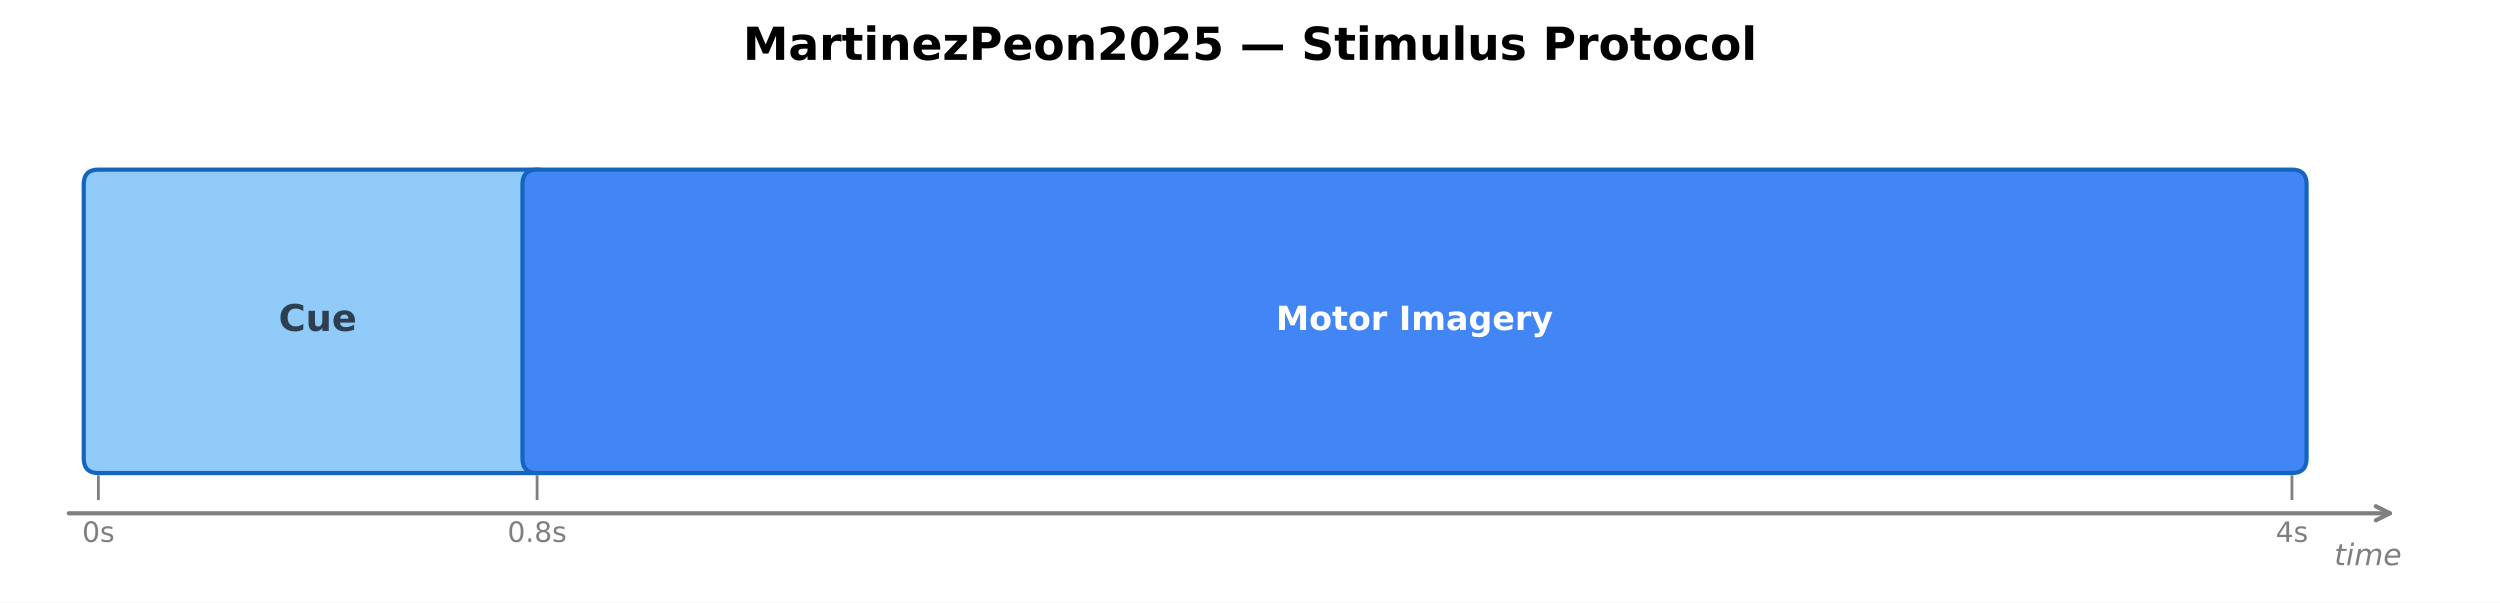
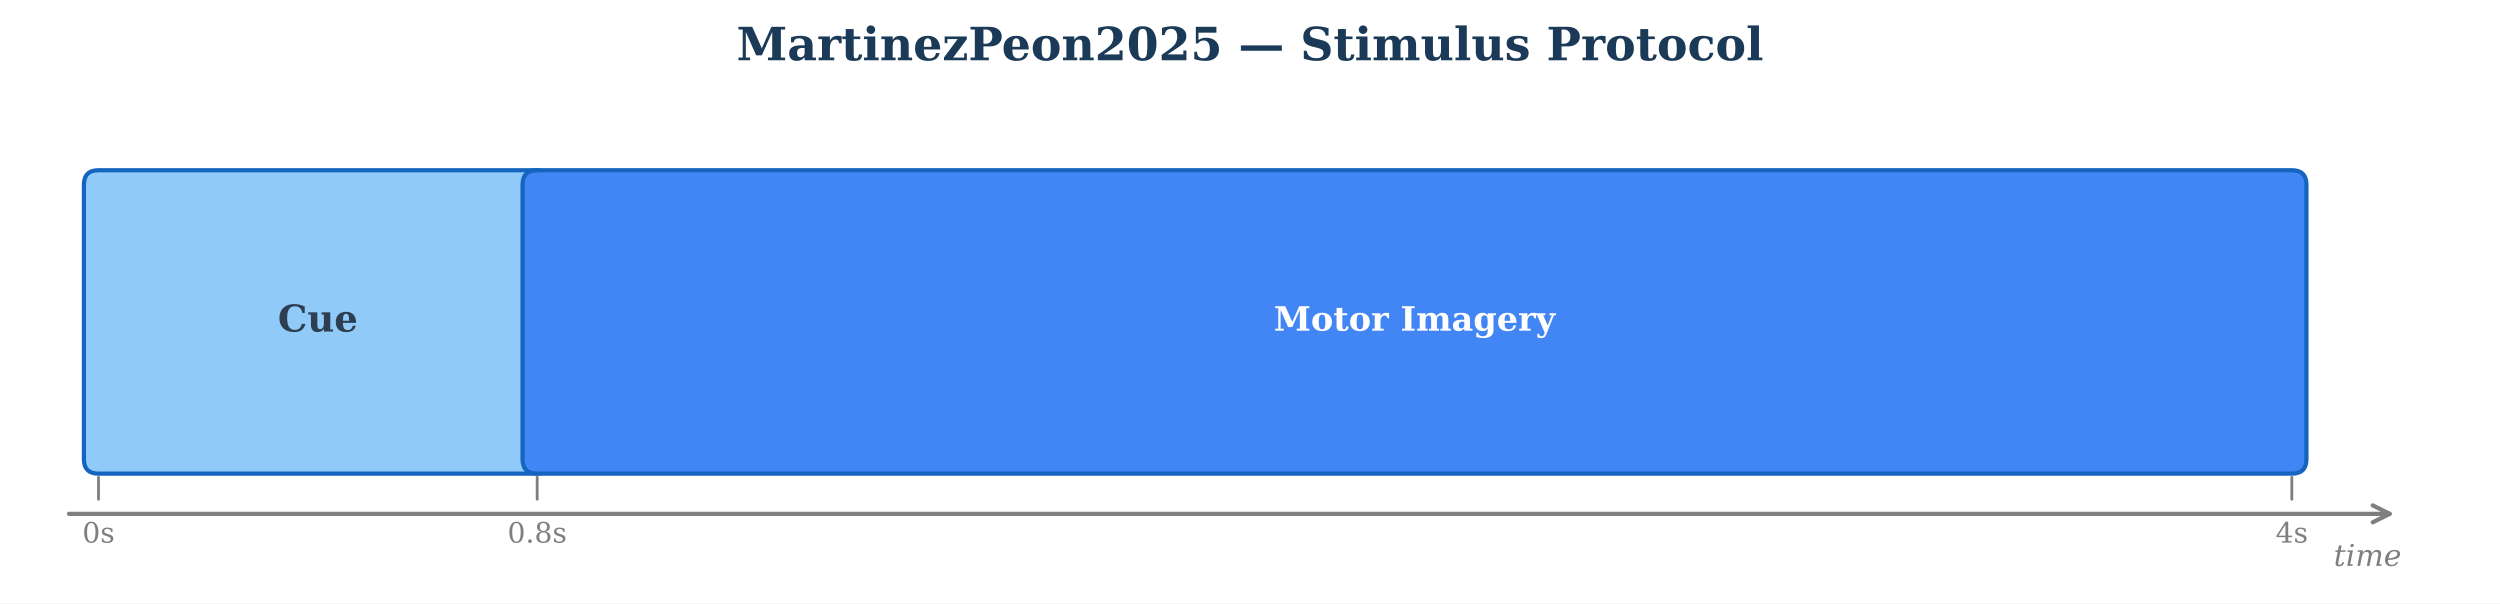
- <svg xmlns="http://www.w3.org/2000/svg" xmlns:xlink="http://www.w3.org/1999/xlink" width="712.8pt" height="171.788pt" viewBox="0 0 712.8 171.788" version="1.1">
+ <svg xmlns="http://www.w3.org/2000/svg" xmlns:xlink="http://www.w3.org/1999/xlink" width="708.48pt" height="170.95pt" viewBox="0 0 708.48 170.95" version="1.1">
  <defs>
    <style type="text/css">*{stroke-linejoin: round; stroke-linecap: butt}</style>
  </defs>
  <g id="figure_1">
    <g id="patch_1">
-       <path d="M 0 171.788  L 712.8 171.788  L 712.8 0  L 0 0  z " style="fill: #ffffff" />
+       <path d="M 0 170.95  L 708.48 170.95  L 708.48 -0  L 0 -0  z " style="fill: #ffffff" />
    </g>
    <g id="axes_1">
      <g id="patch_2">
-         <path d="M 28.048 134.88  L 153.134 134.88  Q 157.304 134.88 157.304 130.711  L 157.304 52.532  Q 157.304 48.362 153.134 48.362  L 28.048 48.362  Q 23.878 48.362 23.878 52.532  L 23.878 130.711  Q 23.878 134.88 28.048 134.88  z " clip-path="url(#p832f0daa9d)" style="fill: #90caf9; stroke: #1565c0; stroke-width: 1.2" />
+         <path d="M 27.919 134.226  L 152.232 134.226  Q 156.375 134.226 156.375 130.082  L 156.375 52.387  Q 156.375 48.243 152.232 48.243  L 27.919 48.243  Q 23.775 48.243 23.775 52.387  L 23.775 130.082  Q 23.775 134.226 27.919 134.226  z " clip-path="url(#p905ea63223)" style="fill: #90caf9; stroke: #1565c0; stroke-width: 1.2" />
      </g>
      <g id="patch_3">
-         <path d="M 153.134 134.88  L 653.481 134.88  Q 657.65 134.88 657.65 130.711  L 657.65 52.532  Q 657.65 48.362 653.481 48.362  L 153.134 48.362  Q 148.965 48.362 148.965 52.532  L 148.965 130.711  Q 148.965 134.88 153.134 134.88  z " clip-path="url(#p832f0daa9d)" style="fill: #4285f4; stroke: #1565c0; stroke-width: 1.2" />
+         <path d="M 152.232 134.226  L 649.483 134.226  Q 653.627 134.226 653.627 130.082  L 653.627 52.387  Q 653.627 48.243 649.483 48.243  L 152.232 48.243  Q 148.088 48.243 148.088 52.387  L 148.088 130.082  Q 148.088 134.226 152.232 134.226  z " clip-path="url(#p905ea63223)" style="fill: #4285f4; stroke: #1565c0; stroke-width: 1.2" />
      </g>
      <g id="line2d_1">
-         <path d="M 28.048 135.923  L 28.048 142.177  " clip-path="url(#p832f0daa9d)" style="fill: none; stroke: #7f7f7f; stroke-width: 0.8; stroke-linecap: square" />
+         <path d="M 27.919 135.262  L 27.919 141.477  " clip-path="url(#p905ea63223)" style="fill: none; stroke: #7f7f7f; stroke-width: 0.8; stroke-linecap: round" />
      </g>
      <g id="line2d_2">
-         <path d="M 153.134 135.923  L 153.134 142.177  " clip-path="url(#p832f0daa9d)" style="fill: none; stroke: #7f7f7f; stroke-width: 0.8; stroke-linecap: square" />
+         <path d="M 152.232 135.262  L 152.232 141.477  " clip-path="url(#p905ea63223)" style="fill: none; stroke: #7f7f7f; stroke-width: 0.8; stroke-linecap: round" />
      </g>
      <g id="line2d_3">
-         <path d="M 653.481 135.923  L 653.481 142.177  " clip-path="url(#p832f0daa9d)" style="fill: none; stroke: #7f7f7f; stroke-width: 0.8; stroke-linecap: square" />
+         <path d="M 649.483 135.262  L 649.483 141.477  " clip-path="url(#p905ea63223)" style="fill: none; stroke: #7f7f7f; stroke-width: 0.8; stroke-linecap: round" />
      </g>
      <g id="text_1">
-         <g clip-path="url(#p832f0daa9d)">
-           <g style="fill: #2c3e50" transform="translate(79.43972 94.34879) scale(0.105 -0.105)">
+         <g clip-path="url(#p905ea63223)">
+           <g style="fill: #2c3e50" transform="translate(78.73932 93.96193) scale(0.105 -0.105)">
            <defs>
-               <path id="DejaVuSans-Bold-26" d="M 4288 256  Q 3956 84 3597 -3  Q 3238 -91 2847 -91  Q 1681 -91 1000 561  Q 319 1213 319 2328  Q 319 3447 1000 4098  Q 1681 4750 2847 4750  Q 3238 4750 3597 4662  Q 3956 4575 4288 4403  L 4288 3438  Q 3953 3666 3628 3772  Q 3303 3878 2944 3878  Q 2300 3878 1931 3465  Q 1563 3053 1563 2328  Q 1563 1606 1931 1193  Q 2300 781 2944 781  Q 3303 781 3628 887  Q 3953 994 4288 1222  L 4288 256  z " transform="scale(0.015625)" />
-               <path id="DejaVuSans-Bold-58" d="M 500 1363  L 500 3500  L 1625 3500  L 1625 3150  Q 1625 2866 1622 2436  Q 1619 2006 1619 1863  Q 1619 1441 1641 1255  Q 1663 1069 1716 984  Q 1784 875 1895 815  Q 2006 756 2150 756  Q 2500 756 2700 1025  Q 2900 1294 2900 1772  L 2900 3500  L 4019 3500  L 4019 0  L 2900 0  L 2900 506  Q 2647 200 2364 54  Q 2081 -91 1741 -91  Q 1134 -91 817 281  Q 500 653 500 1363  z " transform="scale(0.015625)" />
-               <path id="DejaVuSans-Bold-48" d="M 4031 1759  L 4031 1441  L 1416 1441  Q 1456 1047 1700 850  Q 1944 653 2381 653  Q 2734 653 3104 758  Q 3475 863 3866 1075  L 3866 213  Q 3469 63 3072 -14  Q 2675 -91 2278 -91  Q 1328 -91 801 392  Q 275 875 275 1747  Q 275 2603 792 3093  Q 1309 3584 2216 3584  Q 3041 3584 3536 3087  Q 4031 2591 4031 1759  z M 2881 2131  Q 2881 2450 2695 2645  Q 2509 2841 2209 2841  Q 1884 2841 1681 2658  Q 1478 2475 1428 2131  L 2881 2131  z " transform="scale(0.015625)" />
+               <path id="DejaVuSerif-Bold-26" d="M 4769 1331  Q 4584 609 4106 259  Q 3628 -91 2822 -91  Q 1641 -91 955 561  Q 269 1213 269 2328  Q 269 3447 955 4098  Q 1641 4750 2822 4750  Q 3238 4750 3688 4650  Q 4138 4550 4641 4347  L 4641 3200  L 4244 3200  Q 4122 3788 3800 4080  Q 3478 4372 2950 4372  Q 2269 4372 1937 3870  Q 1606 3369 1606 2328  Q 1606 1288 1937 788  Q 2269 288 2956 288  Q 3422 288 3717 547  Q 4013 806 4147 1331  L 4769 1331  z " transform="scale(0.015625)" />
+               <path id="DejaVuSerif-Bold-58" d="M 3963 3322  L 3963 378  L 4434 378  L 4434 0  L 2853 0  L 2853 469  Q 2656 172 2400 40  Q 2144 -91 1753 -91  Q 1194 -91 908 239  Q 622 569 622 1209  L 622 2944  L 147 2944  L 147 3322  L 1728 3322  L 1728 1381  Q 1728 763 1831 595  Q 1934 428 2209 428  Q 2544 428 2698 675  Q 2853 922 2853 1459  L 2853 2944  L 2450 2944  L 2450 3322  L 3963 3322  z " transform="scale(0.015625)" />
+               <path id="DejaVuSerif-Bold-48" d="M 2566 1875  Q 2566 2531 2444 2795  Q 2322 3059 2028 3059  Q 1744 3059 1620 2800  Q 1497 2541 1497 1931  L 1497 1875  L 2566 1875  z M 3781 1503  L 1497 1503  L 1497 1478  Q 1497 834 1690 548  Q 1884 263 2316 263  Q 2675 263 2897 453  Q 3119 644 3181 1006  L 3700 1006  Q 3566 441 3166 175  Q 2766 -91 2047 -91  Q 1184 -91 723 364  Q 263 819 263 1663  Q 263 2488 734 2950  Q 1206 3413 2047 3413  Q 2872 3413 3312 2927  Q 3753 2441 3781 1503  z " transform="scale(0.015625)" />
            </defs>
-             <use xlink:href="#DejaVuSans-Bold-26" />
-             <use xlink:href="#DejaVuSans-Bold-58" transform="translate(73.39062 0)" />
-             <use xlink:href="#DejaVuSans-Bold-48" transform="translate(144.5781 0)" />
+             <use xlink:href="#DejaVuSerif-Bold-26" />
+             <use xlink:href="#DejaVuSerif-Bold-58" transform="translate(79.59375 0)" />
+             <use xlink:href="#DejaVuSerif-Bold-48" transform="translate(152.2969 0)" />
          </g>
        </g>
      </g>
      <g id="text_2">
-         <g clip-path="url(#p832f0daa9d)">
-           <g style="fill: #ffffff" transform="translate(363.8045 94.08903) scale(0.095 -0.095)">
+         <g clip-path="url(#p905ea63223)">
+           <g style="fill: #ffffff" transform="translate(360.9803 93.70216) scale(0.095 -0.095)">
            <defs>
-               <path id="DejaVuSans-Bold-30" d="M 588 4666  L 2119 4666  L 3181 2169  L 4250 4666  L 5778 4666  L 5778 0  L 4641 0  L 4641 3413  L 3566 897  L 2803 897  L 1728 3413  L 1728 0  L 588 0  L 588 4666  z " transform="scale(0.015625)" />
-               <path id="DejaVuSans-Bold-52" d="M 2203 2784  Q 1831 2784 1636 2517  Q 1441 2250 1441 1747  Q 1441 1244 1636 976  Q 1831 709 2203 709  Q 2569 709 2762 976  Q 2956 1244 2956 1747  Q 2956 2250 2762 2517  Q 2569 2784 2203 2784  z M 2203 3584  Q 3106 3584 3614 3096  Q 4122 2609 4122 1747  Q 4122 884 3614 396  Q 3106 -91 2203 -91  Q 1297 -91 786 396  Q 275 884 275 1747  Q 275 2609 786 3096  Q 1297 3584 2203 3584  z " transform="scale(0.015625)" />
-               <path id="DejaVuSans-Bold-57" d="M 1759 4494  L 1759 3500  L 2913 3500  L 2913 2700  L 1759 2700  L 1759 1216  Q 1759 972 1856 886  Q 1953 800 2241 800  L 2816 800  L 2816 0  L 1856 0  Q 1194 0 917 276  Q 641 553 641 1216  L 641 2700  L 84 2700  L 84 3500  L 641 3500  L 641 4494  L 1759 4494  z " transform="scale(0.015625)" />
-               <path id="DejaVuSans-Bold-55" d="M 3138 2547  Q 2991 2616 2845 2648  Q 2700 2681 2553 2681  Q 2122 2681 1889 2404  Q 1656 2128 1656 1613  L 1656 0  L 538 0  L 538 3500  L 1656 3500  L 1656 2925  Q 1872 3269 2151 3426  Q 2431 3584 2822 3584  Q 2878 3584 2943 3579  Q 3009 3575 3134 3559  L 3138 2547  z " transform="scale(0.015625)" />
-               <path id="DejaVuSans-Bold-3" transform="scale(0.015625)" />
-               <path id="DejaVuSans-Bold-2c" d="M 588 4666  L 1791 4666  L 1791 0  L 588 0  L 588 4666  z " transform="scale(0.015625)" />
-               <path id="DejaVuSans-Bold-50" d="M 3781 2919  Q 3994 3244 4286 3414  Q 4578 3584 4928 3584  Q 5531 3584 5847 3212  Q 6163 2841 6163 2131  L 6163 0  L 5038 0  L 5038 1825  Q 5041 1866 5042 1909  Q 5044 1953 5044 2034  Q 5044 2406 4934 2573  Q 4825 2741 4581 2741  Q 4263 2741 4089 2478  Q 3916 2216 3909 1719  L 3909 0  L 2784 0  L 2784 1825  Q 2784 2406 2684 2573  Q 2584 2741 2328 2741  Q 2006 2741 1831 2477  Q 1656 2213 1656 1722  L 1656 0  L 531 0  L 531 3500  L 1656 3500  L 1656 2988  Q 1863 3284 2130 3434  Q 2397 3584 2719 3584  Q 3081 3584 3359 3409  Q 3638 3234 3781 2919  z " transform="scale(0.015625)" />
-               <path id="DejaVuSans-Bold-44" d="M 2106 1575  Q 1756 1575 1579 1456  Q 1403 1338 1403 1106  Q 1403 894 1545 773  Q 1688 653 1941 653  Q 2256 653 2472 879  Q 2688 1106 2688 1447  L 2688 1575  L 2106 1575  z M 3816 1997  L 3816 0  L 2688 0  L 2688 519  Q 2463 200 2181 54  Q 1900 -91 1497 -91  Q 953 -91 614 226  Q 275 544 275 1050  Q 275 1666 698 1953  Q 1122 2241 2028 2241  L 2688 2241  L 2688 2328  Q 2688 2594 2478 2717  Q 2269 2841 1825 2841  Q 1466 2841 1156 2769  Q 847 2697 581 2553  L 581 3406  Q 941 3494 1303 3539  Q 1666 3584 2028 3584  Q 2975 3584 3395 3211  Q 3816 2838 3816 1997  z " transform="scale(0.015625)" />
-               <path id="DejaVuSans-Bold-4a" d="M 2919 594  Q 2688 288 2409 144  Q 2131 0 1766 0  Q 1125 0 706 504  Q 288 1009 288 1791  Q 288 2575 706 3076  Q 1125 3578 1766 3578  Q 2131 3578 2409 3434  Q 2688 3291 2919 2981  L 2919 3500  L 4044 3500  L 4044 353  Q 4044 -491 3511 -936  Q 2978 -1381 1966 -1381  Q 1638 -1381 1331 -1331  Q 1025 -1281 716 -1178  L 716 -306  Q 1009 -475 1290 -558  Q 1572 -641 1856 -641  Q 2406 -641 2662 -400  Q 2919 -159 2919 353  L 2919 594  z M 2181 2772  Q 1834 2772 1640 2515  Q 1447 2259 1447 1791  Q 1447 1309 1634 1061  Q 1822 813 2181 813  Q 2531 813 2725 1069  Q 2919 1325 2919 1791  Q 2919 2259 2725 2515  Q 2531 2772 2181 2772  z " transform="scale(0.015625)" />
-               <path id="DejaVuSans-Bold-5c" d="M 78 3500  L 1197 3500  L 2138 1125  L 2938 3500  L 4056 3500  L 2584 -331  Q 2363 -916 2067 -1148  Q 1772 -1381 1288 -1381  L 641 -1381  L 641 -647  L 991 -647  Q 1275 -647 1404 -556  Q 1534 -466 1606 -231  L 1638 -134  L 78 3500  z " transform="scale(0.015625)" />
+               <path id="DejaVuSerif-Bold-30" d="M 269 0  L 269 378  L 863 378  L 863 4288  L 269 4288  L 269 4666  L 2194 4666  L 3525 1672  L 4863 4666  L 6784 4666  L 6784 4288  L 6188 4288  L 6188 378  L 6784 378  L 6784 0  L 4384 0  L 4384 378  L 4978 378  L 4978 3938  L 3531 684  L 2741 684  L 1300 3938  L 1300 378  L 1894 378  L 1894 0  L 269 0  z " transform="scale(0.015625)" />
+               <path id="DejaVuSerif-Bold-52" d="M 2138 263  Q 2488 263 2630 563  Q 2772 863 2772 1663  Q 2772 2463 2631 2761  Q 2491 3059 2138 3059  Q 1784 3059 1640 2757  Q 1497 2456 1497 1663  Q 1497 869 1640 566  Q 1784 263 2138 263  z M 2138 -91  Q 1259 -91 761 376  Q 263 844 263 1663  Q 263 2484 761 2948  Q 1259 3413 2138 3413  Q 3019 3413 3516 2948  Q 4013 2484 4013 1663  Q 4013 844 3514 376  Q 3016 -91 2138 -91  z " transform="scale(0.015625)" />
+               <path id="DejaVuSerif-Bold-57" d="M 634 2944  L 153 2944  L 153 3322  L 634 3322  L 634 4353  L 1741 4353  L 1741 3322  L 2663 3322  L 2663 2944  L 1741 2944  L 1741 909  Q 1741 475 1809 369  Q 1878 263 2059 263  Q 2259 263 2356 397  Q 2453 531 2459 813  L 2925 813  Q 2897 313 2651 111  Q 2406 -91 1806 -91  Q 1122 -91 878 123  Q 634 338 634 909  L 634 2944  z " transform="scale(0.015625)" />
+               <path id="DejaVuSerif-Bold-55" d="M 3438 3359  L 3438 2369  L 3084 2369  Q 3066 2634 2941 2764  Q 2816 2894 2578 2894  Q 2216 2894 2006 2575  Q 1797 2256 1797 1691  L 1797 378  L 2400 378  L 2400 0  L 219 0  L 219 378  L 691 378  L 691 2944  L 184 2944  L 184 3322  L 1797 3322  L 1797 2731  Q 1959 3078 2226 3245  Q 2494 3413 2881 3413  Q 2978 3413 3117 3398  Q 3256 3384 3438 3359  z " transform="scale(0.015625)" />
+               <path id="DejaVuSerif-Bold-3" transform="scale(0.015625)" />
+               <path id="DejaVuSerif-Bold-2c" d="M 300 0  L 300 378  L 897 378  L 897 4288  L 300 4288  L 300 4666  L 2700 4666  L 2700 4288  L 2100 4288  L 2100 378  L 2700 378  L 2700 0  L 300 0  z " transform="scale(0.015625)" />
+               <path id="DejaVuSerif-Bold-50" d="M 3884 2778  Q 4116 3109 4384 3261  Q 4653 3413 5013 3413  Q 5584 3413 5867 3089  Q 6150 2766 6150 2113  L 6150 378  L 6625 378  L 6625 0  L 4647 0  L 4647 378  L 5044 378  L 5044 1947  Q 5044 2569 4948 2731  Q 4853 2894 4594 2894  Q 4300 2894 4137 2667  Q 3975 2441 3975 2022  L 3975 378  L 4372 378  L 4372 0  L 2472 0  L 2472 378  L 2869 378  L 2869 1947  Q 2869 2569 2772 2731  Q 2675 2894 2419 2894  Q 2122 2894 1959 2667  Q 1797 2441 1797 2022  L 1797 378  L 2194 378  L 2194 0  L 219 0  L 219 378  L 691 378  L 691 2944  L 219 2944  L 219 3322  L 1797 3322  L 1797 2853  Q 1991 3144 2241 3278  Q 2491 3413 2834 3413  Q 3241 3413 3494 3258  Q 3747 3103 3884 2778  z " transform="scale(0.015625)" />
+               <path id="DejaVuSerif-Bold-44" d="M 3525 2041  L 3525 378  L 4000 378  L 4000 0  L 2419 0  L 2419 422  Q 2200 159 1931 34  Q 1663 -91 1319 -91  Q 809 -91 536 182  Q 263 456 263 966  Q 263 1525 655 1803  Q 1047 2081 1838 2081  L 2419 2081  L 2419 2278  Q 2419 2681 2228 2873  Q 2038 3066 1638 3066  Q 1306 3066 1126 2930  Q 947 2794 872 2484  L 519 2484  L 519 3200  Q 816 3306 1134 3359  Q 1453 3413 1806 3413  Q 2697 3413 3111 3081  Q 3525 2750 3525 2041  z M 2419 1044  L 2419 1709  L 2003 1709  Q 1694 1709 1528 1540  Q 1363 1372 1363 1056  Q 1363 741 1483 584  Q 1603 428 1850 428  Q 2106 428 2262 597  Q 2419 766 2419 1044  z " transform="scale(0.015625)" />
+               <path id="DejaVuSerif-Bold-4a" d="M 3853 2944  L 3853 44  Q 3853 -656 3354 -1039  Q 2856 -1422 1947 -1422  Q 1616 -1422 1275 -1370  Q 934 -1319 575 -1216  L 575 -422  L 928 -422  Q 975 -750 1192 -909  Q 1409 -1069 1813 -1069  Q 2325 -1069 2536 -823  Q 2747 -578 2747 44  L 2747 422  Q 2606 163 2367 36  Q 2128 -91 1778 -91  Q 1072 -91 667 378  Q 263 847 263 1663  Q 263 2481 667 2947  Q 1072 3413 1778 3413  Q 2128 3413 2367 3286  Q 2606 3159 2747 2900  L 2747 3322  L 4325 3322  L 4325 2944  L 3853 2944  z M 2747 1825  Q 2747 2406 2597 2665  Q 2447 2925 2119 2925  Q 1775 2925 1636 2651  Q 1497 2378 1497 1663  Q 1497 947 1637 672  Q 1778 397 2119 397  Q 2447 397 2597 656  Q 2747 916 2747 1497  L 2747 1825  z " transform="scale(0.015625)" />
+               <path id="DejaVuSerif-Bold-5c" d="M 1997 -750  Q 1847 -1116 1634 -1269  Q 1422 -1422 1063 -1422  Q 909 -1422 721 -1387  Q 534 -1353 313 -1288  L 313 -594  L 666 -597  Q 675 -838 779 -953  Q 884 -1069 1094 -1069  Q 1297 -1069 1422 -958  Q 1547 -847 1672 -538  L 1722 -422  L 275 2944  L -84 2944  L -84 3322  L 1831 3322  L 1831 2944  L 1434 2944  L 2278 978  L 3066 2944  L 2625 2944  L 2625 3322  L 3872 3322  L 3872 2944  L 3469 2944  L 1997 -750  z " transform="scale(0.015625)" />
            </defs>
-             <use xlink:href="#DejaVuSans-Bold-30" />
-             <use xlink:href="#DejaVuSans-Bold-52" transform="translate(99.51562 0)" />
-             <use xlink:href="#DejaVuSans-Bold-57" transform="translate(168.2188 0)" />
-             <use xlink:href="#DejaVuSans-Bold-52" transform="translate(216.0156 0)" />
-             <use xlink:href="#DejaVuSans-Bold-55" transform="translate(284.7188 0)" />
-             <use xlink:href="#DejaVuSans-Bold-3" transform="translate(334.0312 0)" />
-             <use xlink:href="#DejaVuSans-Bold-2c" transform="translate(368.8438 0)" />
-             <use xlink:href="#DejaVuSans-Bold-50" transform="translate(406.0469 0)" />
-             <use xlink:href="#DejaVuSans-Bold-44" transform="translate(510.25 0)" />
-             <use xlink:href="#DejaVuSans-Bold-4a" transform="translate(577.7344 0)" />
-             <use xlink:href="#DejaVuSans-Bold-48" transform="translate(649.3125 0)" />
-             <use xlink:href="#DejaVuSans-Bold-55" transform="translate(717.1406 0)" />
-             <use xlink:href="#DejaVuSans-Bold-5c" transform="translate(766.4531 0)" />
+             <use xlink:href="#DejaVuSerif-Bold-30" />
+             <use xlink:href="#DejaVuSerif-Bold-52" transform="translate(110.6875 0)" />
+             <use xlink:href="#DejaVuSerif-Bold-57" transform="translate(177.3906 0)" />
+             <use xlink:href="#DejaVuSerif-Bold-52" transform="translate(223.5781 0)" />
+             <use xlink:href="#DejaVuSerif-Bold-55" transform="translate(290.2812 0)" />
+             <use xlink:href="#DejaVuSerif-Bold-3" transform="translate(342.9688 0)" />
+             <use xlink:href="#DejaVuSerif-Bold-2c" transform="translate(377.7812 0)" />
+             <use xlink:href="#DejaVuSerif-Bold-50" transform="translate(424.5625 0)" />
+             <use xlink:href="#DejaVuSerif-Bold-44" transform="translate(530.375 0)" />
+             <use xlink:href="#DejaVuSerif-Bold-4a" transform="translate(595.1719 0)" />
+             <use xlink:href="#DejaVuSerif-Bold-48" transform="translate(665.0938 0)" />
+             <use xlink:href="#DejaVuSerif-Bold-55" transform="translate(728.7188 0)" />
+             <use xlink:href="#DejaVuSerif-Bold-5c" transform="translate(781.4062 0)" />
          </g>
        </g>
      </g>
      <g id="text_3">
-         <g style="fill: #7f7f7f" transform="translate(23.41901 154.5095) scale(0.08 -0.08)">
+         <g style="fill: #7f7f7f" transform="translate(23.32131 153.7713) scale(0.08 -0.08)">
          <defs>
-             <path id="DejaVuSans-13" d="M 2034 4250  Q 1547 4250 1301 3770  Q 1056 3291 1056 2328  Q 1056 1369 1301 889  Q 1547 409 2034 409  Q 2525 409 2770 889  Q 3016 1369 3016 2328  Q 3016 3291 2770 3770  Q 2525 4250 2034 4250  z M 2034 4750  Q 2819 4750 3233 4129  Q 3647 3509 3647 2328  Q 3647 1150 3233 529  Q 2819 -91 2034 -91  Q 1250 -91 836 529  Q 422 1150 422 2328  Q 422 3509 836 4129  Q 1250 4750 2034 4750  z " transform="scale(0.015625)" />
-             <path id="DejaVuSans-56" d="M 2834 3397  L 2834 2853  Q 2591 2978 2328 3040  Q 2066 3103 1784 3103  Q 1356 3103 1142 2972  Q 928 2841 928 2578  Q 928 2378 1081 2264  Q 1234 2150 1697 2047  L 1894 2003  Q 2506 1872 2764 1633  Q 3022 1394 3022 966  Q 3022 478 2636 193  Q 2250 -91 1575 -91  Q 1294 -91 989 -36  Q 684 19 347 128  L 347 722  Q 666 556 975 473  Q 1284 391 1588 391  Q 1994 391 2212 530  Q 2431 669 2431 922  Q 2431 1156 2273 1281  Q 2116 1406 1581 1522  L 1381 1569  Q 847 1681 609 1914  Q 372 2147 372 2553  Q 372 3047 722 3315  Q 1072 3584 1716 3584  Q 2034 3584 2315 3537  Q 2597 3491 2834 3397  z " transform="scale(0.015625)" />
+             <path id="DejaVuSerif-13" d="M 2034 219  Q 2513 219 2750 744  Q 2988 1269 2988 2328  Q 2988 3391 2750 3916  Q 2513 4441 2034 4441  Q 1556 4441 1318 3916  Q 1081 3391 1081 2328  Q 1081 1269 1318 744  Q 1556 219 2034 219  z M 2034 -91  Q 1275 -91 848 546  Q 422 1184 422 2328  Q 422 3475 848 4112  Q 1275 4750 2034 4750  Q 2797 4750 3222 4112  Q 3647 3475 3647 2328  Q 3647 1184 3222 546  Q 2797 -91 2034 -91  z " transform="scale(0.015625)" />
+             <path id="DejaVuSerif-56" d="M 359 184  L 359 959  L 691 959  Q 703 588 923 403  Q 1144 219 1575 219  Q 1963 219 2166 364  Q 2369 509 2369 788  Q 2369 1006 2220 1140  Q 2072 1275 1594 1428  L 1178 1569  Q 750 1706 558 1912  Q 366 2119 366 2438  Q 366 2894 700 3153  Q 1034 3413 1625 3413  Q 1888 3413 2178 3344  Q 2469 3275 2778 3144  L 2778 2419  L 2447 2419  Q 2434 2741 2221 2922  Q 2009 3103 1644 3103  Q 1281 3103 1095 2975  Q 909 2847 909 2591  Q 909 2381 1050 2254  Q 1191 2128 1613 1997  L 2069 1856  Q 2541 1709 2748 1489  Q 2956 1269 2956 922  Q 2956 450 2595 179  Q 2234 -91 1600 -91  Q 1278 -91 972 -22  Q 666 47 359 184  z " transform="scale(0.015625)" />
          </defs>
-           <use xlink:href="#DejaVuSans-13" />
-           <use xlink:href="#DejaVuSans-56" transform="translate(63.625 0)" />
+           <use xlink:href="#DejaVuSerif-13" />
+           <use xlink:href="#DejaVuSerif-56" transform="translate(63.625 0)" />
        </g>
      </g>
      <g id="text_4">
-         <g style="fill: #7f7f7f" transform="translate(144.6893 154.5095) scale(0.08 -0.08)">
+         <g style="fill: #7f7f7f" transform="translate(143.8179 153.7713) scale(0.08 -0.08)">
          <defs>
-             <path id="DejaVuSans-11" d="M 684 794  L 1344 794  L 1344 0  L 684 0  L 684 794  z " transform="scale(0.015625)" />
-             <path id="DejaVuSans-1b" d="M 2034 2216  Q 1584 2216 1326 1975  Q 1069 1734 1069 1313  Q 1069 891 1326 650  Q 1584 409 2034 409  Q 2484 409 2743 651  Q 3003 894 3003 1313  Q 3003 1734 2745 1975  Q 2488 2216 2034 2216  z M 1403 2484  Q 997 2584 770 2862  Q 544 3141 544 3541  Q 544 4100 942 4425  Q 1341 4750 2034 4750  Q 2731 4750 3128 4425  Q 3525 4100 3525 3541  Q 3525 3141 3298 2862  Q 3072 2584 2669 2484  Q 3125 2378 3379 2068  Q 3634 1759 3634 1313  Q 3634 634 3220 271  Q 2806 -91 2034 -91  Q 1263 -91 848 271  Q 434 634 434 1313  Q 434 1759 690 2068  Q 947 2378 1403 2484  z M 1172 3481  Q 1172 3119 1398 2916  Q 1625 2713 2034 2713  Q 2441 2713 2670 2916  Q 2900 3119 2900 3481  Q 2900 3844 2670 4047  Q 2441 4250 2034 4250  Q 1625 4250 1398 4047  Q 1172 3844 1172 3481  z " transform="scale(0.015625)" />
+             <path id="DejaVuSerif-11" d="M 603 325  Q 603 500 722 622  Q 841 744 1019 744  Q 1191 744 1312 622  Q 1434 500 1434 325  Q 1434 153 1312 31  Q 1191 -91 1019 -91  Q 841 -91 722 29  Q 603 150 603 325  z " transform="scale(0.015625)" />
+             <path id="DejaVuSerif-1b" d="M 2981 1275  Q 2981 1775 2732 2051  Q 2484 2328 2034 2328  Q 1584 2328 1336 2051  Q 1088 1775 1088 1275  Q 1088 772 1336 495  Q 1584 219 2034 219  Q 2484 219 2732 495  Q 2981 772 2981 1275  z M 2853 3541  Q 2853 3966 2637 4203  Q 2422 4441 2034 4441  Q 1650 4441 1433 4203  Q 1216 3966 1216 3541  Q 1216 3113 1433 2875  Q 1650 2638 2034 2638  Q 2422 2638 2637 2875  Q 2853 3113 2853 3541  z M 2516 2484  Q 3047 2413 3344 2092  Q 3641 1772 3641 1275  Q 3641 619 3225 264  Q 2809 -91 2034 -91  Q 1263 -91 845 264  Q 428 619 428 1275  Q 428 1772 725 2092  Q 1022 2413 1556 2484  Q 1084 2569 832 2842  Q 581 3116 581 3541  Q 581 4103 968 4426  Q 1356 4750 2034 4750  Q 2713 4750 3100 4426  Q 3488 4103 3488 3541  Q 3488 3116 3236 2842  Q 2984 2569 2516 2484  z " transform="scale(0.015625)" />
          </defs>
-           <use xlink:href="#DejaVuSans-13" />
-           <use xlink:href="#DejaVuSans-11" transform="translate(63.625 0)" />
-           <use xlink:href="#DejaVuSans-1b" transform="translate(95.40625 0)" />
-           <use xlink:href="#DejaVuSans-56" transform="translate(159.0312 0)" />
+           <use xlink:href="#DejaVuSerif-13" />
+           <use xlink:href="#DejaVuSerif-11" transform="translate(63.625 0)" />
+           <use xlink:href="#DejaVuSerif-1b" transform="translate(95.40625 0)" />
+           <use xlink:href="#DejaVuSerif-56" transform="translate(159.0312 0)" />
        </g>
      </g>
      <g id="text_5">
-         <g style="fill: #7f7f7f" transform="translate(648.8518 154.5095) scale(0.08 -0.08)">
+         <g style="fill: #7f7f7f" transform="translate(644.8855 153.7713) scale(0.08 -0.08)">
          <defs>
-             <path id="DejaVuSans-17" d="M 2419 4116  L 825 1625  L 2419 1625  L 2419 4116  z M 2253 4666  L 3047 4666  L 3047 1625  L 3713 1625  L 3713 1100  L 3047 1100  L 3047 0  L 2419 0  L 2419 1100  L 313 1100  L 313 1709  L 2253 4666  z " transform="scale(0.015625)" />
+             <path id="DejaVuSerif-17" d="M 2234 1581  L 2234 4063  L 641 1581  L 2234 1581  z M 3609 0  L 1484 0  L 1484 331  L 2234 331  L 2234 1247  L 197 1247  L 197 1588  L 2241 4750  L 2859 4750  L 2859 1581  L 3750 1581  L 3750 1247  L 2859 1247  L 2859 331  L 3609 331  L 3609 0  z " transform="scale(0.015625)" />
          </defs>
-           <use xlink:href="#DejaVuSans-17" />
-           <use xlink:href="#DejaVuSans-56" transform="translate(63.625 0)" />
+           <use xlink:href="#DejaVuSerif-17" />
+           <use xlink:href="#DejaVuSerif-56" transform="translate(63.625 0)" />
        </g>
      </g>
      <g id="patch_4">
-         <path d="M 19.622 146.347  Q 351.186 146.347 681.409 146.347  " style="fill: none; stroke: #7f7f7f; stroke-width: 1.2; stroke-linecap: round" />
-         <path d="M 677.409 144.347  L 681.409 146.347  L 677.409 148.347  " style="fill: none; stroke: #7f7f7f; stroke-width: 1.2; stroke-linecap: round" />
+         <path d="M 19.56 145.621  Q 349.061 145.621 677.22 145.621  " style="fill: none; stroke: #7f7f7f; stroke-width: 1.2; stroke-linecap: round" />
+         <path d="M 672.42 143.221  L 677.22 145.621  L 672.42 148.021  " style="fill: none; stroke: #7f7f7f; stroke-width: 1.2; stroke-linecap: round" />
      </g>
      <g id="text_6">
-         <g style="fill: #7f7f7f" transform="translate(665.5489 161.1444) scale(0.085 -0.085)">
+         <g style="fill: #7f7f7f" transform="translate(661.3353 160.3668) scale(0.085 -0.085)">
          <defs>
-             <path id="DejaVuSans-Oblique-57" d="M 2706 3500  L 2619 3053  L 1472 3053  L 1100 1153  Q 1081 1047 1072 975  Q 1063 903 1063 863  Q 1063 663 1183 572  Q 1303 481 1569 481  L 2150 481  L 2053 0  L 1503 0  Q 991 0 739 200  Q 488 400 488 806  Q 488 878 497 964  Q 506 1050 525 1153  L 897 3053  L 409 3053  L 500 3500  L 978 3500  L 1172 4494  L 1747 4494  L 1556 3500  L 2706 3500  z " transform="scale(0.015625)" />
-             <path id="DejaVuSans-Oblique-4c" d="M 1172 4863  L 1747 4863  L 1606 4134  L 1031 4134  L 1172 4863  z M 909 3500  L 1484 3500  L 800 0  L 225 0  L 909 3500  z " transform="scale(0.015625)" />
-             <path id="DejaVuSans-Oblique-50" d="M 5747 2113  L 5338 0  L 4763 0  L 5166 2094  Q 5191 2228 5203 2325  Q 5216 2422 5216 2491  Q 5216 2772 5059 2928  Q 4903 3084 4622 3084  Q 4203 3084 3875 2770  Q 3547 2456 3450 1953  L 3066 0  L 2491 0  L 2900 2094  Q 2925 2209 2937 2307  Q 2950 2406 2950 2484  Q 2950 2769 2794 2926  Q 2638 3084 2363 3084  Q 1938 3084 1609 2770  Q 1281 2456 1184 1953  L 800 0  L 225 0  L 909 3500  L 1484 3500  L 1375 2956  Q 1609 3263 1923 3423  Q 2238 3584 2597 3584  Q 2978 3584 3223 3384  Q 3469 3184 3519 2828  Q 3781 3197 4126 3390  Q 4472 3584 4856 3584  Q 5306 3584 5551 3325  Q 5797 3066 5797 2591  Q 5797 2488 5784 2364  Q 5772 2241 5747 2113  z " transform="scale(0.015625)" />
-             <path id="DejaVuSans-Oblique-48" d="M 3078 2063  Q 3088 2113 3092 2166  Q 3097 2219 3097 2272  Q 3097 2653 2873 2875  Q 2650 3097 2266 3097  Q 1838 3097 1509 2826  Q 1181 2556 1013 2059  L 3078 2063  z M 3578 1613  L 903 1613  Q 884 1494 878 1425  Q 872 1356 872 1306  Q 872 872 1139 634  Q 1406 397 1894 397  Q 2269 397 2603 481  Q 2938 566 3225 728  L 3116 159  Q 2806 34 2476 -28  Q 2147 -91 1806 -91  Q 1078 -91 686 257  Q 294 606 294 1247  Q 294 1794 489 2264  Q 684 2734 1063 3103  Q 1306 3334 1642 3459  Q 1978 3584 2356 3584  Q 2950 3584 3301 3228  Q 3653 2872 3653 2272  Q 3653 2128 3634 1964  Q 3616 1800 3578 1613  z " transform="scale(0.015625)" />
+             <path id="DejaVuSerif-Italic-57" d="M 856 2988  L 350 2988  L 416 3322  L 922 3322  L 1122 4353  L 1700 4353  L 1500 3322  L 2581 3322  L 2516 2988  L 1434 2988  L 1025 878  Q 978 631 978 488  Q 978 388 1000 338  Q 1059 219 1278 219  Q 1503 219 1633 351  Q 1763 484 1825 781  L 2259 781  Q 2147 328 1884 118  Q 1622 -91 1169 -91  Q 672 -91 506 131  Q 406 266 406 516  Q 406 675 447 878  L 856 2988  z " transform="scale(0.015625)" />
+             <path id="DejaVuSerif-Italic-4c" d="M 1009 4353  Q 1038 4497 1163 4603  Q 1288 4709 1434 4709  Q 1578 4709 1663 4603  Q 1728 4522 1728 4422  Q 1728 4388 1719 4353  Q 1691 4206 1567 4103  Q 1444 4000 1297 4000  Q 1150 4000 1066 4103  Q 1003 4181 1003 4281  Q 1003 4316 1009 4353  z M 963 331  L 1506 331  L 1444 0  L 325 0  L 903 2988  L 353 2988  L 419 3322  L 1544 3322  L 963 331  z " transform="scale(0.015625)" />
+             <path id="DejaVuSerif-Italic-50" d="M 3503 2675  Q 3741 3041 4034 3227  Q 4328 3413 4672 3413  Q 5194 3413 5388 3088  Q 5503 2894 5503 2578  Q 5503 2372 5453 2113  L 5106 331  L 5625 331  L 5563 0  L 4469 0  L 4866 2047  Q 4913 2291 4913 2466  Q 4913 2659 4856 2772  Q 4750 2988 4403 2988  Q 4019 2988 3761 2697  Q 3503 2406 3394 1850  L 3034 0  L 2459 0  L 2863 2069  Q 2906 2303 2906 2472  Q 2906 2666 2850 2775  Q 2741 2988 2394 2988  Q 2009 2988 1751 2697  Q 1494 2406 1384 1850  L 1025 0  L 450 0  L 1031 2994  L 481 2994  L 544 3322  L 1669 3322  L 1556 2731  Q 1778 3063 2059 3238  Q 2341 3413 2653 3413  Q 3041 3413 3262 3220  Q 3484 3028 3503 2675  z " transform="scale(0.015625)" />
+             <path id="DejaVuSerif-Italic-48" d="M 938 1275  Q 925 1156 925 1050  Q 925 756 1031 563  Q 1216 219 1709 219  Q 2072 219 2250 328  Q 2569 525 2644 778  L 3066 778  Q 2941 381 2475 103  Q 2150 -91 1506 -91  Q 863 -91 516 388  Q 272 722 272 1206  Q 272 1419 319 1659  Q 472 2450 1000 2931  Q 1528 3413 2278 3413  Q 3500 3413 3500 2547  Q 3500 1913 2859 1603  Q 2206 1288 938 1275  z M 2541 1975  Q 2891 2181 2891 2569  Q 2891 3103 2181 3103  Q 1763 3103 1472 2784  Q 1181 2466 1003 1606  Q 2006 1653 2541 1975  z " transform="scale(0.015625)" />
          </defs>
-           <use xlink:href="#DejaVuSans-Oblique-57" />
-           <use xlink:href="#DejaVuSans-Oblique-4c" transform="translate(39.20312 0)" />
-           <use xlink:href="#DejaVuSans-Oblique-50" transform="translate(66.98438 0)" />
-           <use xlink:href="#DejaVuSans-Oblique-48" transform="translate(164.3906 0)" />
+           <use xlink:href="#DejaVuSerif-Italic-57" />
+           <use xlink:href="#DejaVuSerif-Italic-4c" transform="translate(40.1875 0)" />
+           <use xlink:href="#DejaVuSerif-Italic-50" transform="translate(72.17188 0)" />
+           <use xlink:href="#DejaVuSerif-Italic-48" transform="translate(167 0)" />
        </g>
      </g>
      <g id="text_7">
-         <g transform="translate(211.8451 17.07797) scale(0.13 -0.13)">
+         <g style="fill: #1b3a57" transform="translate(208.7243 17.07797) scale(0.13 -0.13)">
          <defs>
-             <path id="DejaVuSans-Bold-4c" d="M 538 3500  L 1656 3500  L 1656 0  L 538 0  L 538 3500  z M 538 4863  L 1656 4863  L 1656 3950  L 538 3950  L 538 4863  z " transform="scale(0.015625)" />
-             <path id="DejaVuSans-Bold-51" d="M 4056 2131  L 4056 0  L 2931 0  L 2931 347  L 2931 1631  Q 2931 2084 2911 2256  Q 2891 2428 2841 2509  Q 2775 2619 2662 2680  Q 2550 2741 2406 2741  Q 2056 2741 1856 2470  Q 1656 2200 1656 1722  L 1656 0  L 538 0  L 538 3500  L 1656 3500  L 1656 2988  Q 1909 3294 2193 3439  Q 2478 3584 2822 3584  Q 3428 3584 3742 3212  Q 4056 2841 4056 2131  z " transform="scale(0.015625)" />
-             <path id="DejaVuSans-Bold-5d" d="M 366 3500  L 3419 3500  L 3419 2719  L 1575 800  L 3419 800  L 3419 0  L 288 0  L 288 781  L 2131 2700  L 366 2700  L 366 3500  z " transform="scale(0.015625)" />
-             <path id="DejaVuSans-Bold-33" d="M 588 4666  L 2584 4666  Q 3475 4666 3951 4270  Q 4428 3875 4428 3144  Q 4428 2409 3951 2014  Q 3475 1619 2584 1619  L 1791 1619  L 1791 0  L 588 0  L 588 4666  z M 1791 3794  L 1791 2491  L 2456 2491  Q 2806 2491 2997 2661  Q 3188 2831 3188 3144  Q 3188 3456 2997 3625  Q 2806 3794 2456 3794  L 1791 3794  z " transform="scale(0.015625)" />
-             <path id="DejaVuSans-Bold-15" d="M 1844 884  L 3897 884  L 3897 0  L 506 0  L 506 884  L 2209 2388  Q 2438 2594 2547 2791  Q 2656 2988 2656 3200  Q 2656 3528 2436 3728  Q 2216 3928 1850 3928  Q 1569 3928 1234 3808  Q 900 3688 519 3450  L 519 4475  Q 925 4609 1322 4679  Q 1719 4750 2100 4750  Q 2938 4750 3402 4381  Q 3866 4013 3866 3353  Q 3866 2972 3669 2642  Q 3472 2313 2841 1759  L 1844 884  z " transform="scale(0.015625)" />
-             <path id="DejaVuSans-Bold-13" d="M 2944 2338  Q 2944 3213 2780 3570  Q 2616 3928 2228 3928  Q 1841 3928 1675 3570  Q 1509 3213 1509 2338  Q 1509 1453 1675 1090  Q 1841 728 2228 728  Q 2613 728 2778 1090  Q 2944 1453 2944 2338  z M 4147 2328  Q 4147 1169 3647 539  Q 3147 -91 2228 -91  Q 1306 -91 806 539  Q 306 1169 306 2328  Q 306 3491 806 4120  Q 1306 4750 2228 4750  Q 3147 4750 3647 4120  Q 4147 3491 4147 2328  z " transform="scale(0.015625)" />
-             <path id="DejaVuSans-Bold-18" d="M 678 4666  L 3669 4666  L 3669 3781  L 1638 3781  L 1638 3059  Q 1775 3097 1914 3117  Q 2053 3138 2203 3138  Q 3056 3138 3531 2711  Q 4006 2284 4006 1522  Q 4006 766 3489 337  Q 2972 -91 2053 -91  Q 1656 -91 1267 -14  Q 878 63 494 219  L 494 1166  Q 875 947 1217 837  Q 1559 728 1863 728  Q 2300 728 2551 942  Q 2803 1156 2803 1522  Q 2803 1891 2551 2103  Q 2300 2316 1863 2316  Q 1603 2316 1309 2248  Q 1016 2181 678 2041  L 678 4666  z " transform="scale(0.015625)" />
-             <path id="DejaVuSans-Bold-af6" d="M 344 2156  L 6056 2156  L 6056 1350  L 344 1350  L 344 2156  z " transform="scale(0.015625)" />
-             <path id="DejaVuSans-Bold-36" d="M 3834 4519  L 3834 3531  Q 3450 3703 3084 3790  Q 2719 3878 2394 3878  Q 1963 3878 1756 3759  Q 1550 3641 1550 3391  Q 1550 3203 1689 3098  Q 1828 2994 2194 2919  L 2706 2816  Q 3484 2659 3812 2340  Q 4141 2022 4141 1434  Q 4141 663 3683 286  Q 3225 -91 2284 -91  Q 1841 -91 1394 -6  Q 947 78 500 244  L 500 1259  Q 947 1022 1364 901  Q 1781 781 2169 781  Q 2563 781 2772 912  Q 2981 1044 2981 1288  Q 2981 1506 2839 1625  Q 2697 1744 2272 1838  L 1806 1941  Q 1106 2091 782 2419  Q 459 2747 459 3303  Q 459 4000 909 4375  Q 1359 4750 2203 4750  Q 2588 4750 2994 4692  Q 3400 4634 3834 4519  z " transform="scale(0.015625)" />
-             <path id="DejaVuSans-Bold-4f" d="M 538 4863  L 1656 4863  L 1656 0  L 538 0  L 538 4863  z " transform="scale(0.015625)" />
-             <path id="DejaVuSans-Bold-56" d="M 3272 3391  L 3272 2541  Q 2913 2691 2578 2766  Q 2244 2841 1947 2841  Q 1628 2841 1473 2761  Q 1319 2681 1319 2516  Q 1319 2381 1436 2309  Q 1553 2238 1856 2203  L 2053 2175  Q 2913 2066 3209 1816  Q 3506 1566 3506 1031  Q 3506 472 3093 190  Q 2681 -91 1863 -91  Q 1516 -91 1145 -36  Q 775 19 384 128  L 384 978  Q 719 816 1070 734  Q 1422 653 1784 653  Q 2113 653 2278 743  Q 2444 834 2444 1013  Q 2444 1163 2330 1236  Q 2216 1309 1875 1350  L 1678 1375  Q 931 1469 631 1722  Q 331 1975 331 2491  Q 331 3047 712 3315  Q 1094 3584 1881 3584  Q 2191 3584 2531 3537  Q 2872 3491 3272 3391  z " transform="scale(0.015625)" />
-             <path id="DejaVuSans-Bold-46" d="M 3366 3391  L 3366 2478  Q 3138 2634 2908 2709  Q 2678 2784 2431 2784  Q 1963 2784 1702 2511  Q 1441 2238 1441 1747  Q 1441 1256 1702 982  Q 1963 709 2431 709  Q 2694 709 2930 787  Q 3166 866 3366 1019  L 3366 103  Q 3103 6 2833 -42  Q 2563 -91 2291 -91  Q 1344 -91 809 395  Q 275 881 275 1747  Q 275 2613 809 3098  Q 1344 3584 2291 3584  Q 2566 3584 2833 3536  Q 3100 3488 3366 3391  z " transform="scale(0.015625)" />
+             <path id="DejaVuSerif-Bold-4c" d="M 588 4263  Q 588 4516 763 4689  Q 938 4863 1191 4863  Q 1438 4863 1611 4689  Q 1784 4516 1784 4263  Q 1784 4016 1611 3842  Q 1438 3669 1191 3669  Q 938 3669 763 3841  Q 588 4013 588 4263  z M 1797 378  L 2272 378  L 2272 0  L 219 0  L 219 378  L 691 378  L 691 2944  L 219 2944  L 219 3322  L 1797 3322  L 1797 378  z " transform="scale(0.015625)" />
+             <path id="DejaVuSerif-Bold-51" d="M 219 0  L 219 378  L 691 378  L 691 2944  L 219 2944  L 219 3322  L 1797 3322  L 1797 2853  Q 1997 3150 2253 3281  Q 2509 3413 2900 3413  Q 3459 3413 3745 3083  Q 4031 2753 4031 2113  L 4031 378  L 4506 378  L 4506 0  L 2522 0  L 2522 378  L 2925 378  L 2925 2144  Q 2925 2566 2817 2730  Q 2709 2894 2444 2894  Q 2109 2894 1953 2648  Q 1797 2403 1797 1869  L 1797 378  L 2203 378  L 2203 0  L 219 0  z " transform="scale(0.015625)" />
+             <path id="DejaVuSerif-Bold-5d" d="M 225 0  L 225 378  L 2131 2956  L 697 2956  L 697 2388  L 325 2388  L 325 3322  L 3419 3322  L 3419 2950  L 1509 372  L 3047 372  L 3047 972  L 3419 972  L 3419 0  L 225 0  z " transform="scale(0.015625)" />
+             <path id="DejaVuSerif-Bold-33" d="M 300 0  L 300 378  L 897 378  L 897 4288  L 300 4288  L 300 4666  L 2956 4666  Q 3734 4666 4193 4295  Q 4653 3925 4653 3303  Q 4653 2678 4192 2304  Q 3731 1931 2956 1931  L 2100 1931  L 2100 378  L 2853 378  L 2853 0  L 300 0  z M 2100 2309  L 2450 2309  Q 2856 2309 3098 2579  Q 3341 2850 3341 3303  Q 3341 3753 3100 4020  Q 2859 4288 2450 4288  L 2100 4288  L 2100 2309  z " transform="scale(0.015625)" />
+             <path id="DejaVuSerif-Bold-15" d="M 844 3513  L 469 3513  L 469 4519  Q 850 4634 1223 4692  Q 1597 4750 1978 4750  Q 2869 4750 3367 4386  Q 3866 4022 3866 3372  Q 3866 2909 3591 2542  Q 3316 2175 2541 1672  L 1241 819  L 3450 819  L 3450 1369  L 3878 1369  L 3878 0  L 428 0  L 428 763  L 1119 1241  Q 2003 1850 2297 2278  Q 2591 2706 2591 3278  Q 2591 3819 2367 4101  Q 2144 4384 1716 4384  Q 1347 4384 1125 4161  Q 903 3938 844 3513  z " transform="scale(0.015625)" />
+             <path id="DejaVuSerif-Bold-13" d="M 2228 275  Q 2603 275 2742 615  Q 2881 956 2881 2328  Q 2881 3691 2742 4037  Q 2603 4384 2228 4384  Q 1853 4384 1714 4043  Q 1575 3703 1575 2328  Q 1575 956 1714 615  Q 1853 275 2228 275  z M 2228 -91  Q 1294 -91 797 532  Q 300 1156 300 2328  Q 300 3500 797 4125  Q 1294 4750 2228 4750  Q 3159 4750 3656 4125  Q 4153 3500 4153 2328  Q 4153 1156 3656 532  Q 3159 -91 2228 -91  z " transform="scale(0.015625)" />
+             <path id="DejaVuSerif-Bold-18" d="M 3609 4666  L 3609 3847  L 1113 3847  L 1113 2822  Q 1319 2981 1572 3062  Q 1825 3144 2106 3144  Q 2969 3144 3469 2708  Q 3969 2272 3969 1522  Q 3969 759 3469 334  Q 2969 -91 2069 -91  Q 1688 -91 1311 -28  Q 934 34 525 166  L 525 1184  L 900 1184  Q 919 725 1139 500  Q 1359 275 1791 275  Q 2250 275 2472 583  Q 2694 891 2694 1522  Q 2694 2144 2476 2451  Q 2259 2759 1819 2759  Q 1581 2759 1395 2661  Q 1209 2563 1050 2356  L 738 2356  L 738 4666  L 3609 4666  z " transform="scale(0.015625)" />
+             <path id="DejaVuSerif-Bold-782" d="M 344 2075  L 6056 2075  L 6056 1325  L 344 1325  L 344 2075  z " transform="scale(0.015625)" />
+             <path id="DejaVuSerif-Bold-36" d="M 494 225  L 494 1331  L 891 1331  Q 981 806 1318 547  Q 1656 288 2253 288  Q 2738 288 2991 472  Q 3244 656 3244 1013  Q 3244 1294 3072 1450  Q 2900 1606 2363 1741  L 1663 1913  Q 978 2088 700 2398  Q 422 2709 422 3284  Q 422 3978 883 4364  Q 1344 4750 2175 4750  Q 2584 4750 3026 4681  Q 3469 4613 3944 4475  L 3944 3444  L 3547 3444  Q 3456 3925 3150 4148  Q 2844 4372 2278 4372  Q 1816 4372 1580 4211  Q 1344 4050 1344 3731  Q 1344 3441 1506 3289  Q 1669 3138 2303 2975  L 3003 2803  Q 3653 2641 3945 2297  Q 4238 1953 4238 1350  Q 4238 644 3750 276  Q 3263 -91 2316 -91  Q 1859 -91 1409 -12  Q 959 66 494 225  z " transform="scale(0.015625)" />
+             <path id="DejaVuSerif-Bold-4f" d="M 1797 378  L 2272 378  L 2272 0  L 219 0  L 219 378  L 691 378  L 691 4488  L 219 4488  L 219 4863  L 1797 4863  L 1797 378  z " transform="scale(0.015625)" />
+             <path id="DejaVuSerif-Bold-56" d="M 300 97  L 300 1025  L 653 1025  Q 697 653 931 458  Q 1166 263 1569 263  Q 1906 263 2086 380  Q 2266 497 2266 716  Q 2266 916 2152 1025  Q 2038 1134 1709 1216  L 1253 1331  Q 738 1459 506 1698  Q 275 1938 275 2344  Q 275 2884 650 3148  Q 1025 3413 1806 3413  Q 2100 3413 2433 3364  Q 2766 3316 3169 3213  L 3169 2375  L 2816 2375  Q 2788 2716 2573 2887  Q 2359 3059 1959 3059  Q 1622 3059 1448 2951  Q 1275 2844 1275 2638  Q 1275 2469 1375 2372  Q 1475 2275 1734 2209  L 2188 2094  Q 2841 1928 3091 1684  Q 3341 1441 3341 1006  Q 3341 444 2939 176  Q 2538 -91 1691 -91  Q 1381 -91 1034 -44  Q 688 3 300 97  z " transform="scale(0.015625)" />
+             <path id="DejaVuSerif-Bold-46" d="M 3609 1038  Q 3491 469 3123 189  Q 2756 -91 2125 -91  Q 1238 -91 750 368  Q 263 828 263 1663  Q 263 2488 744 2950  Q 1225 3413 2081 3413  Q 2428 3413 2781 3347  Q 3134 3281 3500 3150  L 3500 2228  L 3150 2228  Q 3100 2650 2903 2854  Q 2706 3059 2350 3059  Q 1888 3059 1692 2746  Q 1497 2434 1497 1663  Q 1497 909 1687 586  Q 1878 263 2309 263  Q 2644 263 2845 463  Q 3047 663 3091 1038  L 3609 1038  z " transform="scale(0.015625)" />
          </defs>
-           <use xlink:href="#DejaVuSans-Bold-30" />
-           <use xlink:href="#DejaVuSans-Bold-44" transform="translate(99.51562 0)" />
-           <use xlink:href="#DejaVuSans-Bold-55" transform="translate(167 0)" />
-           <use xlink:href="#DejaVuSans-Bold-57" transform="translate(216.3125 0)" />
-           <use xlink:href="#DejaVuSans-Bold-4c" transform="translate(264.1094 0)" />
-           <use xlink:href="#DejaVuSans-Bold-51" transform="translate(298.3906 0)" />
-           <use xlink:href="#DejaVuSans-Bold-48" transform="translate(369.5781 0)" />
-           <use xlink:href="#DejaVuSans-Bold-5d" transform="translate(437.4062 0)" />
-           <use xlink:href="#DejaVuSans-Bold-33" transform="translate(495.6094 0)" />
-           <use xlink:href="#DejaVuSans-Bold-48" transform="translate(568.9062 0)" />
-           <use xlink:href="#DejaVuSans-Bold-52" transform="translate(636.7344 0)" />
-           <use xlink:href="#DejaVuSans-Bold-51" transform="translate(705.4375 0)" />
-           <use xlink:href="#DejaVuSans-Bold-15" transform="translate(776.625 0)" />
-           <use xlink:href="#DejaVuSans-Bold-13" transform="translate(846.2031 0)" />
-           <use xlink:href="#DejaVuSans-Bold-15" transform="translate(915.7812 0)" />
-           <use xlink:href="#DejaVuSans-Bold-18" transform="translate(985.3594 0)" />
-           <use xlink:href="#DejaVuSans-Bold-3" transform="translate(1054.938 0)" />
-           <use xlink:href="#DejaVuSans-Bold-af6" transform="translate(1089.75 0)" />
-           <use xlink:href="#DejaVuSans-Bold-3" transform="translate(1189.75 0)" />
-           <use xlink:href="#DejaVuSans-Bold-36" transform="translate(1224.562 0)" />
-           <use xlink:href="#DejaVuSans-Bold-57" transform="translate(1296.578 0)" />
-           <use xlink:href="#DejaVuSans-Bold-4c" transform="translate(1344.375 0)" />
-           <use xlink:href="#DejaVuSans-Bold-50" transform="translate(1378.656 0)" />
-           <use xlink:href="#DejaVuSans-Bold-58" transform="translate(1482.859 0)" />
-           <use xlink:href="#DejaVuSans-Bold-4f" transform="translate(1554.047 0)" />
-           <use xlink:href="#DejaVuSans-Bold-58" transform="translate(1588.328 0)" />
-           <use xlink:href="#DejaVuSans-Bold-56" transform="translate(1659.516 0)" />
-           <use xlink:href="#DejaVuSans-Bold-3" transform="translate(1719.031 0)" />
-           <use xlink:href="#DejaVuSans-Bold-33" transform="translate(1753.844 0)" />
-           <use xlink:href="#DejaVuSans-Bold-55" transform="translate(1827.141 0)" />
-           <use xlink:href="#DejaVuSans-Bold-52" transform="translate(1876.453 0)" />
-           <use xlink:href="#DejaVuSans-Bold-57" transform="translate(1945.156 0)" />
-           <use xlink:href="#DejaVuSans-Bold-52" transform="translate(1992.953 0)" />
-           <use xlink:href="#DejaVuSans-Bold-46" transform="translate(2061.656 0)" />
-           <use xlink:href="#DejaVuSans-Bold-52" transform="translate(2120.938 0)" />
-           <use xlink:href="#DejaVuSans-Bold-4f" transform="translate(2189.641 0)" />
+           <use xlink:href="#DejaVuSerif-Bold-30" />
+           <use xlink:href="#DejaVuSerif-Bold-44" transform="translate(110.6875 0)" />
+           <use xlink:href="#DejaVuSerif-Bold-55" transform="translate(175.4844 0)" />
+           <use xlink:href="#DejaVuSerif-Bold-57" transform="translate(228.1719 0)" />
+           <use xlink:href="#DejaVuSerif-Bold-4c" transform="translate(274.3594 0)" />
+           <use xlink:href="#DejaVuSerif-Bold-51" transform="translate(312.3438 0)" />
+           <use xlink:href="#DejaVuSerif-Bold-48" transform="translate(385.0469 0)" />
+           <use xlink:href="#DejaVuSerif-Bold-5d" transform="translate(448.6719 0)" />
+           <use xlink:href="#DejaVuSerif-Bold-33" transform="translate(505.4531 0)" />
+           <use xlink:href="#DejaVuSerif-Bold-48" transform="translate(577.9688 0)" />
+           <use xlink:href="#DejaVuSerif-Bold-52" transform="translate(641.5938 0)" />
+           <use xlink:href="#DejaVuSerif-Bold-51" transform="translate(708.2969 0)" />
+           <use xlink:href="#DejaVuSerif-Bold-15" transform="translate(781 0)" />
+           <use xlink:href="#DejaVuSerif-Bold-13" transform="translate(850.5781 0)" />
+           <use xlink:href="#DejaVuSerif-Bold-15" transform="translate(920.1562 0)" />
+           <use xlink:href="#DejaVuSerif-Bold-18" transform="translate(989.7344 0)" />
+           <use xlink:href="#DejaVuSerif-Bold-3" transform="translate(1059.312 0)" />
+           <use xlink:href="#DejaVuSerif-Bold-782" transform="translate(1094.125 0)" />
+           <use xlink:href="#DejaVuSerif-Bold-3" transform="translate(1194.125 0)" />
+           <use xlink:href="#DejaVuSerif-Bold-36" transform="translate(1228.938 0)" />
+           <use xlink:href="#DejaVuSerif-Bold-57" transform="translate(1301.156 0)" />
+           <use xlink:href="#DejaVuSerif-Bold-4c" transform="translate(1347.344 0)" />
+           <use xlink:href="#DejaVuSerif-Bold-50" transform="translate(1385.328 0)" />
+           <use xlink:href="#DejaVuSerif-Bold-58" transform="translate(1491.141 0)" />
+           <use xlink:href="#DejaVuSerif-Bold-4f" transform="translate(1563.844 0)" />
+           <use xlink:href="#DejaVuSerif-Bold-58" transform="translate(1601.828 0)" />
+           <use xlink:href="#DejaVuSerif-Bold-56" transform="translate(1674.531 0)" />
+           <use xlink:href="#DejaVuSerif-Bold-3" transform="translate(1730.828 0)" />
+           <use xlink:href="#DejaVuSerif-Bold-33" transform="translate(1765.641 0)" />
+           <use xlink:href="#DejaVuSerif-Bold-55" transform="translate(1840.844 0)" />
+           <use xlink:href="#DejaVuSerif-Bold-52" transform="translate(1893.531 0)" />
+           <use xlink:href="#DejaVuSerif-Bold-57" transform="translate(1960.234 0)" />
+           <use xlink:href="#DejaVuSerif-Bold-52" transform="translate(2006.422 0)" />
+           <use xlink:href="#DejaVuSerif-Bold-46" transform="translate(2073.125 0)" />
+           <use xlink:href="#DejaVuSerif-Bold-52" transform="translate(2134.016 0)" />
+           <use xlink:href="#DejaVuSerif-Bold-4f" transform="translate(2200.719 0)" />
        </g>
      </g>
    </g>
  </g>
  <defs>
-     <clipPath id="p832f0daa9d">
-       <rect x="7.2" y="29.078" width="698.4" height="135.51" />
+     <clipPath id="p905ea63223">
+       <rect x="7.2" y="29.078" width="694.08" height="134.672" />
    </clipPath>
  </defs>
</svg>
